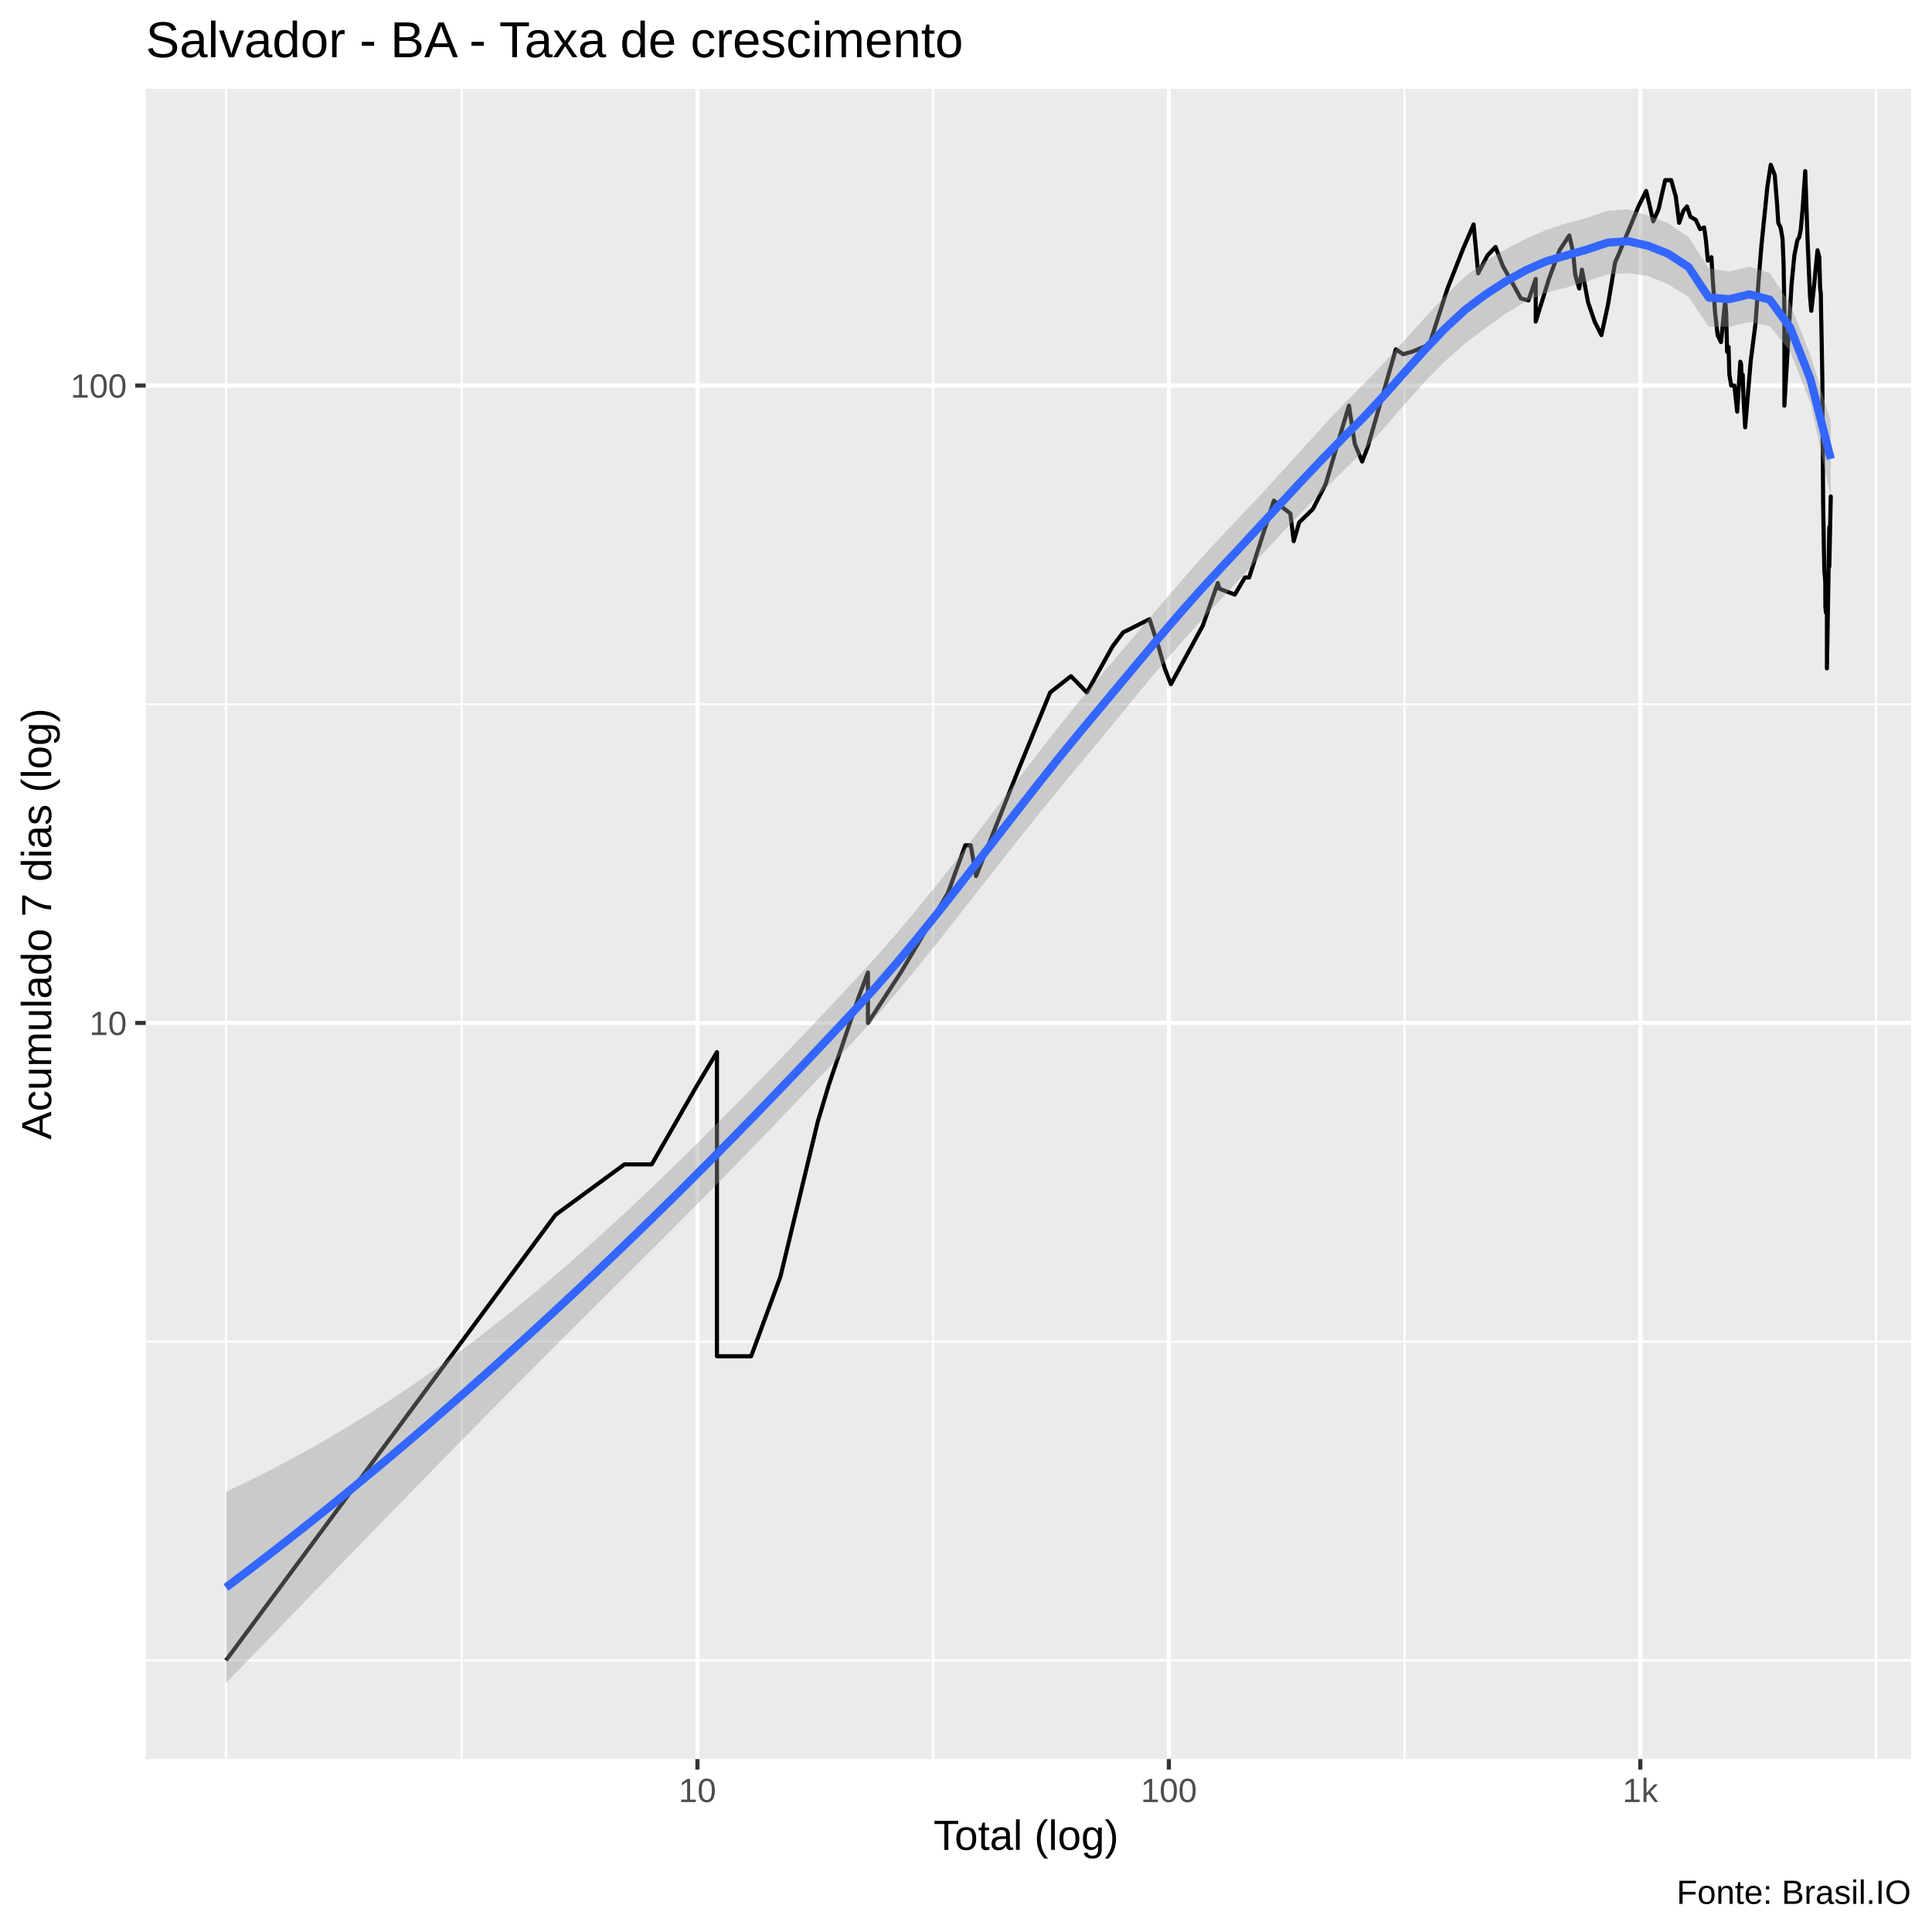
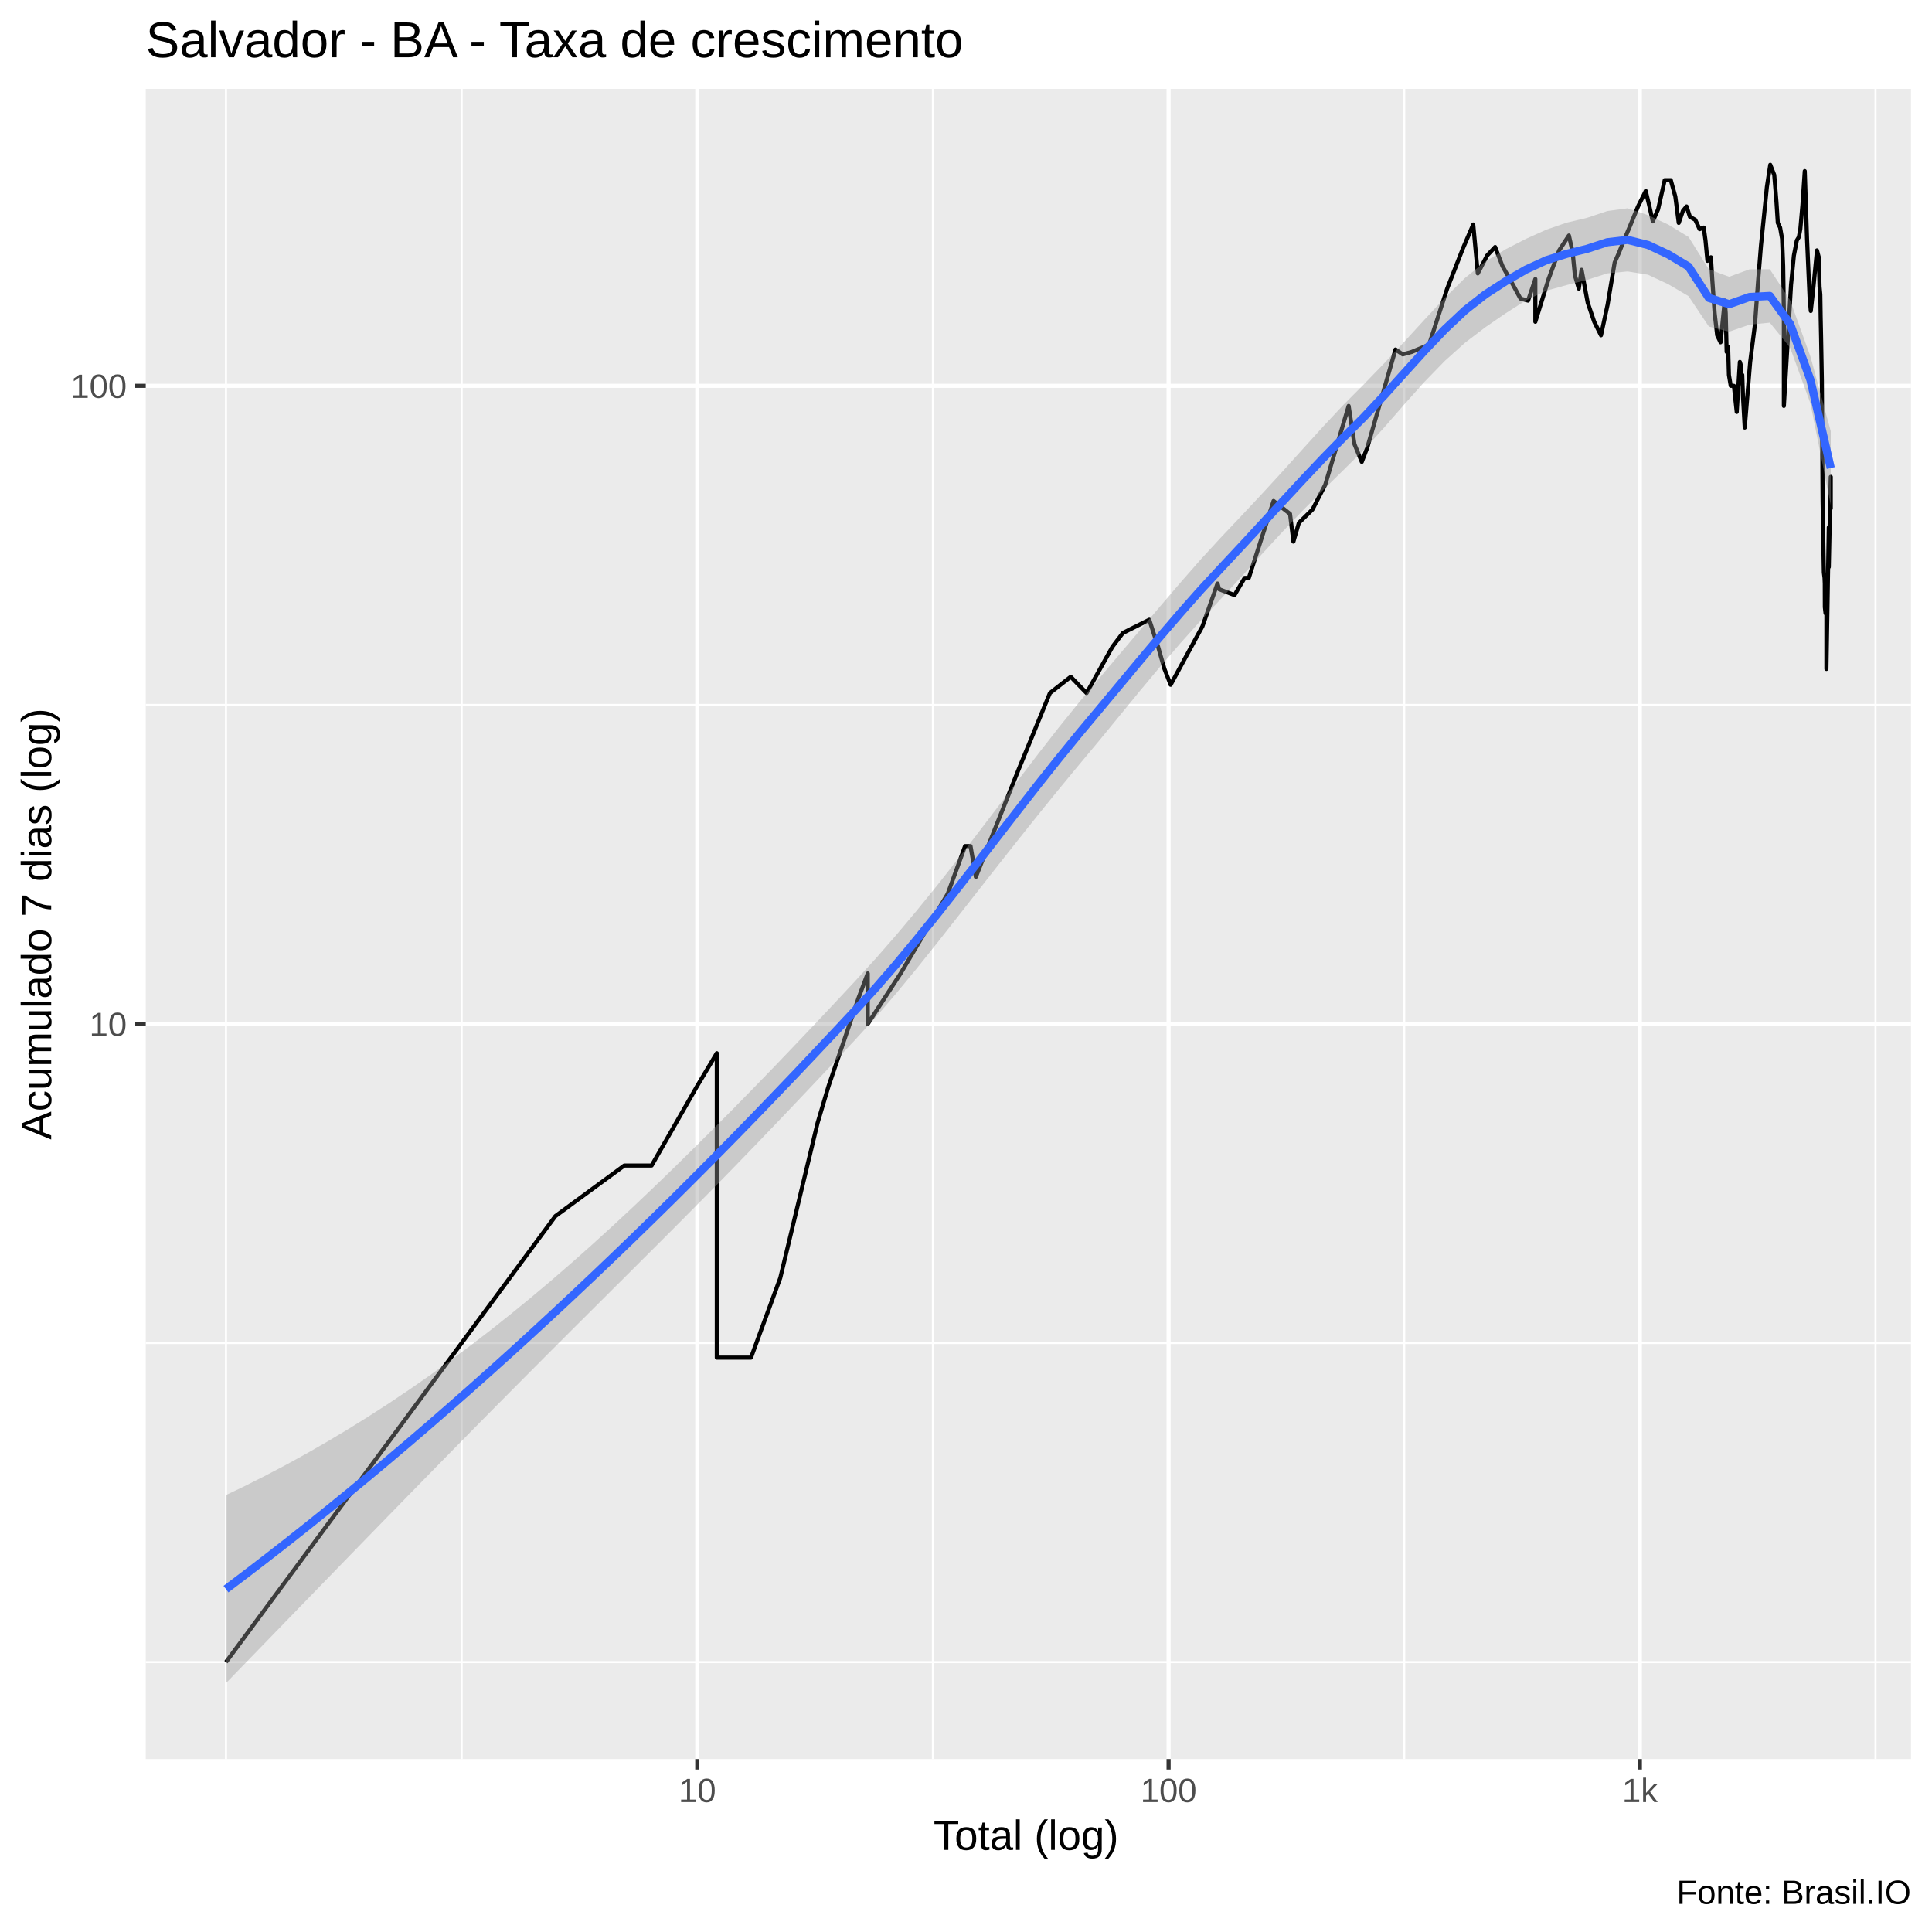
<svg xmlns="http://www.w3.org/2000/svg" viewBox="0 0 504.00 504.00">
  <defs>
    <style type="text/css">
    line, polyline, polygon, path, rect, circle {
      fill: none;
      stroke: #000000;
      stroke-linecap: round;
      stroke-linejoin: round;
      stroke-miterlimit: 10.00;
    }
  </style>
  </defs>
  <rect width="100%" height="100%" style="stroke: none; fill: #FFFFFF;" />
  <rect x="-0" y="0.00" width="504.00" height="504.00" style="stroke-width: 1.07; stroke: #FFFFFF; fill: #FFFFFF;" />
  <defs>
    <clipPath id="cpMzguMDJ8NDk4LjUyfDQ1OC44OHwyMy4xOQ==">
      <rect x="38.02" y="23.19" width="460.50" height="435.69" />
    </clipPath>
  </defs>
  <rect x="38.02" y="23.19" width="460.50" height="435.69" style="stroke-width: 1.07; stroke: none; fill: #EBEBEB;" clip-path="url(#cpMzguMDJ8NDk4LjUyfDQ1OC44OHwyMy4xOQ==)" />
-   <polyline points="38.02,433.14 498.52,433.14 " style="stroke-width: 0.53; stroke: #FFFFFF; stroke-linecap: butt;" clip-path="url(#cpMzguMDJ8NDk4LjUyfDQ1OC44OHwyMy4xOQ==)" />
-   <polyline points="38.02,350.00 498.52,350.00 " style="stroke-width: 0.53; stroke: #FFFFFF; stroke-linecap: butt;" clip-path="url(#cpMzguMDJ8NDk4LjUyfDQ1OC44OHwyMy4xOQ==)" />
-   <polyline points="38.02,183.72 498.52,183.72 " style="stroke-width: 0.53; stroke: #FFFFFF; stroke-linecap: butt;" clip-path="url(#cpMzguMDJ8NDk4LjUyfDQ1OC44OHwyMy4xOQ==)" />
+   <polyline points="38.02,433.59 498.52,433.59 " style="stroke-width: 0.53; stroke: #FFFFFF; stroke-linecap: butt;" clip-path="url(#cpMzguMDJ8NDk4LjUyfDQ1OC44OHwyMy4xOQ==)" />
+   <polyline points="38.02,350.36 498.52,350.36 " style="stroke-width: 0.53; stroke: #FFFFFF; stroke-linecap: butt;" clip-path="url(#cpMzguMDJ8NDk4LjUyfDQ1OC44OHwyMy4xOQ==)" />
+   <polyline points="38.02,183.89 498.52,183.89 " style="stroke-width: 0.53; stroke: #FFFFFF; stroke-linecap: butt;" clip-path="url(#cpMzguMDJ8NDk4LjUyfDQ1OC44OHwyMy4xOQ==)" />
  <polyline points="58.95,458.88 58.95,23.19 " style="stroke-width: 0.53; stroke: #FFFFFF; stroke-linecap: butt;" clip-path="url(#cpMzguMDJ8NDk4LjUyfDQ1OC44OHwyMy4xOQ==)" />
-   <polyline points="120.45,458.88 120.45,23.19 " style="stroke-width: 0.53; stroke: #FFFFFF; stroke-linecap: butt;" clip-path="url(#cpMzguMDJ8NDk4LjUyfDQ1OC44OHwyMy4xOQ==)" />
-   <polyline points="243.43,458.88 243.43,23.19 " style="stroke-width: 0.53; stroke: #FFFFFF; stroke-linecap: butt;" clip-path="url(#cpMzguMDJ8NDk4LjUyfDQ1OC44OHwyMy4xOQ==)" />
-   <polyline points="366.41,458.88 366.41,23.19 " style="stroke-width: 0.53; stroke: #FFFFFF; stroke-linecap: butt;" clip-path="url(#cpMzguMDJ8NDk4LjUyfDQ1OC44OHwyMy4xOQ==)" />
-   <polyline points="489.40,458.88 489.40,23.19 " style="stroke-width: 0.53; stroke: #FFFFFF; stroke-linecap: butt;" clip-path="url(#cpMzguMDJ8NDk4LjUyfDQ1OC44OHwyMy4xOQ==)" />
-   <polyline points="38.02,266.86 498.52,266.86 " style="stroke-width: 1.07; stroke: #FFFFFF; stroke-linecap: butt;" clip-path="url(#cpMzguMDJ8NDk4LjUyfDQ1OC44OHwyMy4xOQ==)" />
-   <polyline points="38.02,100.58 498.52,100.58 " style="stroke-width: 1.07; stroke: #FFFFFF; stroke-linecap: butt;" clip-path="url(#cpMzguMDJ8NDk4LjUyfDQ1OC44OHwyMy4xOQ==)" />
-   <polyline points="181.94,458.88 181.94,23.19 " style="stroke-width: 1.07; stroke: #FFFFFF; stroke-linecap: butt;" clip-path="url(#cpMzguMDJ8NDk4LjUyfDQ1OC44OHwyMy4xOQ==)" />
-   <polyline points="304.92,458.88 304.92,23.19 " style="stroke-width: 1.07; stroke: #FFFFFF; stroke-linecap: butt;" clip-path="url(#cpMzguMDJ8NDk4LjUyfDQ1OC44OHwyMy4xOQ==)" />
-   <polyline points="427.91,458.88 427.91,23.19 " style="stroke-width: 1.07; stroke: #FFFFFF; stroke-linecap: butt;" clip-path="url(#cpMzguMDJ8NDk4LjUyfDQ1OC44OHwyMy4xOQ==)" />
-   <polyline points="58.95,433.14 95.98,383.09 95.98,383.09 95.98,383.09 117.63,353.81 144.92,316.92 144.92,316.92 162.89,303.75 170.02,303.75 181.94,282.98 187.03,274.47 187.03,282.98 187.03,303.75 187.03,303.75 187.03,333.03 187.03,353.81 195.95,353.81 203.59,333.03 213.33,292.62 213.33,292.62 216.22,282.98 224.05,259.98 226.42,253.70 226.42,266.86 234.99,253.70 247.30,232.92 251.82,220.51 253.24,220.51 254.63,228.54 265.72,200.69 273.95,180.64 279.39,176.39 283.53,180.64 290.26,168.58 291.65,166.75 293.00,164.97 299.88,161.53 302.18,168.58 303.84,174.36 305.45,178.49 313.76,163.23 317.69,152.10 318.11,153.59 322.12,155.11 324.77,150.64 325.86,150.64 332.31,130.59 336.61,133.95 337.49,141.18 338.92,136.28 342.48,132.81 345.81,126.34 351.90,105.82 353.43,115.80 355.34,120.40 356.77,116.70 364.13,91.12 366.04,92.40 368.37,91.76 372.89,89.86 377.61,75.26 381.70,64.86 384.42,58.54 385.61,71.30 388.03,66.64 390.13,64.42 392.05,69.40 394.50,73.75 396.75,77.85 398.72,78.38 400.62,72.76 400.62,83.89 404.07,72.76 406.83,65.30 409.39,61.42 410.36,65.74 410.95,71.78 411.97,75.26 412.68,70.34 414.29,78.91 415.99,83.89 417.76,87.42 419.48,79.45 421.32,68.47 422.52,65.74 423.39,63.55 425.33,58.94 427.42,53.85 429.43,49.81 430.31,53.47 431.27,57.73 432.66,54.61 434.39,47.00 435.97,47.00 437.15,51.25 438.04,58.13 439.14,54.99 440.08,53.85 440.97,56.55 442.37,57.34 443.50,59.76 444.56,59.35 445.03,62.69 445.53,68.01 446.45,67.09 446.79,72.76 447.42,81.64 448.08,87.42 448.95,89.24 450.06,78.38 450.30,81.64 450.55,91.76 450.93,90.49 451.14,97.75 451.62,100.58 452.44,100.58 453.18,107.39 454.00,94.36 454.20,95.02 454.36,99.15 454.62,97.75 454.81,103.53 455.26,111.47 456.69,94.36 457.95,84.47 458.76,73.25 459.51,63.98 460.27,56.55 461.05,48.74 461.93,42.99 462.97,45.64 463.55,52.73 463.90,58.13 464.50,59.35 465.01,62.26 465.30,69.40 465.49,81.64 465.49,105.82 467.36,74.25 468.09,66.64 468.87,62.69 469.38,61.84 469.78,59.76 470.33,53.47 470.93,44.63 471.53,62.26 471.83,69.40 472.18,77.32 472.51,81.08 473.11,75.77 474.13,65.30 474.60,67.09 474.80,74.75 475.00,76.80 475.09,82.75 475.20,88.02 475.40,99.15 475.59,130.59 475.81,143.75 475.92,149.21 476.09,150.64 476.16,152.10 476.18,158.25 476.35,159.87 476.59,156.66 476.59,174.36 477.21,137.47 477.21,147.81 477.59,129.50 477.59,130.59 " style="stroke-width: 1.07; stroke-linecap: butt;" clip-path="url(#cpMzguMDJ8NDk4LjUyfDQ1OC44OHwyMy4xOQ==)" />
-   <polygon points="58.95,389.17 64.25,386.64 69.55,384.00 74.85,381.23 80.15,378.34 85.45,375.32 90.75,372.18 96.05,368.91 101.35,365.51 106.65,361.99 111.95,358.33 117.24,354.54 122.54,350.62 127.84,346.57 133.14,342.38 138.44,338.06 143.74,333.61 149.04,329.04 154.34,324.34 159.64,319.53 164.94,314.62 170.24,309.60 175.54,304.49 180.83,299.30 186.13,294.03 191.43,288.70 196.73,283.30 202.03,277.84 207.33,272.31 212.63,266.73 217.93,261.11 223.23,255.44 228.53,249.64 233.83,243.58 239.13,237.27 244.43,230.75 249.72,224.04 255.02,217.18 260.32,210.22 265.62,203.24 270.92,196.31 276.22,189.52 281.52,182.96 286.82,176.64 292.12,170.39 297.42,164.14 302.72,157.90 308.02,151.71 313.31,145.67 318.61,139.91 323.91,134.32 329.21,128.67 334.51,122.91 339.81,117.05 345.11,111.20 350.41,105.53 355.71,100.20 361.01,94.67 366.31,88.88 371.61,82.98 376.90,77.23 382.20,72.11 387.50,68.13 392.80,65.00 398.10,62.31 403.40,59.95 408.70,58.22 414.00,56.83 419.30,55.00 424.60,54.59 429.90,56.23 435.20,58.22 440.49,61.86 445.79,69.99 451.09,70.84 456.39,69.56 461.69,71.26 466.99,79.27 472.29,92.64 477.59,109.88 477.59,129.53 472.29,105.20 466.99,91.59 461.69,85.11 456.39,84.03 451.09,85.24 445.79,85.27 440.49,77.45 435.20,74.18 429.90,71.98 424.60,71.21 419.30,71.61 414.00,73.36 408.70,74.99 403.40,76.36 398.10,78.61 392.80,81.81 387.50,85.58 382.20,89.57 376.90,94.27 371.61,99.66 366.31,105.60 361.01,111.74 355.71,117.60 350.41,122.83 345.11,128.02 339.81,133.36 334.51,138.91 329.21,144.65 323.91,150.48 318.61,156.21 313.31,161.89 308.02,167.78 302.72,173.91 297.42,180.25 292.12,186.72 286.82,193.18 281.52,199.53 276.22,205.94 270.92,212.46 265.62,219.09 260.32,225.79 255.02,232.54 249.72,239.31 244.43,246.03 239.13,252.63 233.83,259.06 228.53,265.21 223.23,271.03 217.93,276.68 212.63,282.30 207.33,287.89 202.03,293.44 196.73,298.95 191.43,304.42 186.13,309.83 180.83,315.19 175.54,320.51 170.24,325.81 164.94,331.09 159.64,336.37 154.34,341.65 149.04,346.93 143.74,352.23 138.44,357.55 133.14,362.88 127.84,368.23 122.54,373.61 117.24,379.00 111.95,384.41 106.65,389.84 101.35,395.28 96.05,400.74 90.75,406.20 85.45,411.67 80.15,417.15 74.85,422.63 69.55,428.11 64.25,433.59 58.95,439.07 " style="stroke-width: 0.00; stroke: none; fill: #999999; fill-opacity: 0.40;" clip-path="url(#cpMzguMDJ8NDk4LjUyfDQ1OC44OHwyMy4xOQ==)" />
-   <polyline points="58.95,389.17 64.25,386.64 69.55,384.00 74.85,381.23 80.15,378.34 85.45,375.32 90.75,372.18 96.05,368.91 101.35,365.51 106.65,361.99 111.95,358.33 117.24,354.54 122.54,350.62 127.84,346.57 133.14,342.38 138.44,338.06 143.74,333.61 149.04,329.04 154.34,324.34 159.64,319.53 164.94,314.62 170.24,309.60 175.54,304.49 180.83,299.30 186.13,294.03 191.43,288.70 196.73,283.30 202.03,277.84 207.33,272.31 212.63,266.73 217.93,261.11 223.23,255.44 228.53,249.64 233.83,243.58 239.13,237.27 244.43,230.75 249.72,224.04 255.02,217.18 260.32,210.22 265.62,203.24 270.92,196.31 276.22,189.52 281.52,182.96 286.82,176.64 292.12,170.39 297.42,164.14 302.72,157.90 308.02,151.71 313.31,145.67 318.61,139.91 323.91,134.32 329.21,128.67 334.51,122.91 339.81,117.05 345.11,111.20 350.41,105.53 355.71,100.20 361.01,94.67 366.31,88.88 371.61,82.98 376.90,77.23 382.20,72.11 387.50,68.13 392.80,65.00 398.10,62.31 403.40,59.95 408.70,58.22 414.00,56.83 419.30,55.00 424.60,54.59 429.90,56.23 435.20,58.22 440.49,61.86 445.79,69.99 451.09,70.84 456.39,69.56 461.69,71.26 466.99,79.27 472.29,92.64 477.59,109.88 " style="stroke-width: 2.13; stroke: none;" clip-path="url(#cpMzguMDJ8NDk4LjUyfDQ1OC44OHwyMy4xOQ==)" />
-   <polyline points="477.59,129.53 472.29,105.20 466.99,91.59 461.69,85.11 456.39,84.03 451.09,85.24 445.79,85.27 440.49,77.45 435.20,74.18 429.90,71.98 424.60,71.21 419.30,71.61 414.00,73.36 408.70,74.99 403.40,76.36 398.10,78.61 392.80,81.81 387.50,85.58 382.20,89.57 376.90,94.27 371.61,99.66 366.31,105.60 361.01,111.74 355.71,117.60 350.41,122.83 345.11,128.02 339.81,133.36 334.51,138.91 329.21,144.65 323.91,150.48 318.61,156.21 313.31,161.89 308.02,167.78 302.72,173.91 297.42,180.25 292.12,186.72 286.82,193.18 281.52,199.53 276.22,205.94 270.92,212.46 265.62,219.09 260.32,225.79 255.02,232.54 249.72,239.31 244.43,246.03 239.13,252.63 233.83,259.06 228.53,265.21 223.23,271.03 217.93,276.68 212.63,282.30 207.33,287.89 202.03,293.44 196.73,298.95 191.43,304.42 186.13,309.83 180.83,315.19 175.54,320.51 170.24,325.81 164.94,331.09 159.64,336.37 154.34,341.65 149.04,346.93 143.74,352.23 138.44,357.55 133.14,362.88 127.84,368.23 122.54,373.61 117.24,379.00 111.95,384.41 106.65,389.84 101.35,395.28 96.05,400.74 90.75,406.20 85.45,411.67 80.15,417.15 74.85,422.63 69.55,428.11 64.25,433.59 58.95,439.07 " style="stroke-width: 2.13; stroke: none;" clip-path="url(#cpMzguMDJ8NDk4LjUyfDQ1OC44OHwyMy4xOQ==)" />
-   <polyline points="58.95,414.12 64.25,410.12 69.55,406.05 74.85,401.93 80.15,397.74 85.45,393.50 90.75,389.19 96.05,384.82 101.35,380.40 106.65,375.91 111.95,371.37 117.24,366.77 122.54,362.11 127.84,357.40 133.14,352.63 138.44,347.80 143.74,342.92 149.04,337.99 154.34,333.00 159.64,327.95 164.94,322.85 170.24,317.70 175.54,312.50 180.83,307.24 186.13,301.93 191.43,296.56 196.73,291.13 202.03,285.64 207.33,280.10 212.63,274.52 217.93,268.89 223.23,263.23 228.53,257.43 233.83,251.32 239.13,244.95 244.43,238.39 249.72,231.67 255.02,224.86 260.32,218.01 265.62,211.17 270.92,204.39 276.22,197.73 281.52,191.24 286.82,184.91 292.12,178.55 297.42,172.20 302.72,165.91 308.02,159.75 313.31,153.78 318.61,148.06 323.91,142.40 329.21,136.66 334.51,130.91 339.81,125.20 345.11,119.61 350.41,114.18 355.71,108.90 361.01,103.20 366.31,97.24 371.61,91.32 376.90,85.75 382.20,80.84 387.50,76.85 392.80,73.41 398.10,70.46 403.40,68.15 408.70,66.60 414.00,65.09 419.30,63.31 424.60,62.90 429.90,64.10 435.20,66.20 440.49,69.66 445.79,77.63 451.09,78.04 456.39,76.79 461.69,78.19 466.99,85.43 472.29,98.92 477.59,119.70 " style="stroke-width: 2.13; stroke: #3366FF; stroke-linecap: butt;" clip-path="url(#cpMzguMDJ8NDk4LjUyfDQ1OC44OHwyMy4xOQ==)" />
+   <polyline points="120.43,458.88 120.43,23.19 " style="stroke-width: 0.53; stroke: #FFFFFF; stroke-linecap: butt;" clip-path="url(#cpMzguMDJ8NDk4LjUyfDQ1OC44OHwyMy4xOQ==)" />
+   <polyline points="243.37,458.88 243.37,23.19 " style="stroke-width: 0.53; stroke: #FFFFFF; stroke-linecap: butt;" clip-path="url(#cpMzguMDJ8NDk4LjUyfDQ1OC44OHwyMy4xOQ==)" />
+   <polyline points="366.32,458.88 366.32,23.19 " style="stroke-width: 0.53; stroke: #FFFFFF; stroke-linecap: butt;" clip-path="url(#cpMzguMDJ8NDk4LjUyfDQ1OC44OHwyMy4xOQ==)" />
+   <polyline points="489.27,458.88 489.27,23.19 " style="stroke-width: 0.53; stroke: #FFFFFF; stroke-linecap: butt;" clip-path="url(#cpMzguMDJ8NDk4LjUyfDQ1OC44OHwyMy4xOQ==)" />
+   <polyline points="38.02,267.12 498.52,267.12 " style="stroke-width: 1.07; stroke: #FFFFFF; stroke-linecap: butt;" clip-path="url(#cpMzguMDJ8NDk4LjUyfDQ1OC44OHwyMy4xOQ==)" />
+   <polyline points="38.02,100.65 498.52,100.65 " style="stroke-width: 1.07; stroke: #FFFFFF; stroke-linecap: butt;" clip-path="url(#cpMzguMDJ8NDk4LjUyfDQ1OC44OHwyMy4xOQ==)" />
+   <polyline points="181.90,458.88 181.90,23.19 " style="stroke-width: 1.07; stroke: #FFFFFF; stroke-linecap: butt;" clip-path="url(#cpMzguMDJ8NDk4LjUyfDQ1OC44OHwyMy4xOQ==)" />
+   <polyline points="304.85,458.88 304.85,23.19 " style="stroke-width: 1.07; stroke: #FFFFFF; stroke-linecap: butt;" clip-path="url(#cpMzguMDJ8NDk4LjUyfDQ1OC44OHwyMy4xOQ==)" />
+   <polyline points="427.79,458.88 427.79,23.19 " style="stroke-width: 1.07; stroke: #FFFFFF; stroke-linecap: butt;" clip-path="url(#cpMzguMDJ8NDk4LjUyfDQ1OC44OHwyMy4xOQ==)" />
+   <polyline points="58.95,433.59 95.96,383.48 95.96,383.48 95.96,383.48 117.61,354.17 144.89,317.24 144.89,317.24 162.86,304.05 169.99,304.05 181.90,283.25 186.99,274.74 186.99,283.25 186.99,304.05 186.99,304.05 186.99,333.37 186.99,354.17 195.91,354.17 203.55,333.37 213.29,292.91 213.29,292.91 216.17,283.25 224.00,260.23 226.37,253.94 226.37,267.12 234.94,253.94 247.24,233.14 251.76,220.72 253.18,220.72 254.57,228.76 265.66,200.88 273.89,180.80 279.32,176.55 283.46,180.80 290.19,168.73 291.58,166.89 292.93,165.11 299.81,161.67 302.11,168.73 303.77,174.51 305.38,178.64 313.69,163.37 317.61,152.22 318.03,153.71 322.05,155.24 324.69,150.76 325.78,150.76 332.23,130.69 336.53,134.05 337.41,141.29 338.84,136.39 342.39,132.91 345.72,126.44 351.82,105.90 353.34,115.88 355.25,120.49 356.68,116.78 364.04,91.18 365.94,92.45 368.27,91.81 372.80,89.92 377.52,75.30 381.60,64.88 384.32,58.56 385.51,71.33 387.93,66.67 390.03,64.44 391.95,69.43 394.40,73.78 396.64,77.89 398.62,78.42 400.52,72.79 400.52,83.94 403.97,72.79 406.73,65.32 409.28,61.44 410.25,65.77 410.84,71.82 411.86,75.30 412.58,70.38 414.18,78.95 415.88,83.94 417.65,87.47 419.37,79.49 421.21,68.50 422.41,65.77 423.28,63.57 425.22,58.96 427.31,53.86 429.32,49.82 430.20,53.49 431.16,57.75 432.54,54.62 434.27,47.01 435.86,47.01 437.04,51.26 437.93,58.15 439.02,55.01 439.97,53.86 440.85,56.56 442.25,57.35 443.38,59.78 444.45,59.37 444.91,62.71 445.42,68.04 446.33,67.12 446.67,72.79 447.30,81.68 447.96,87.47 448.84,89.30 449.94,78.42 450.19,81.68 450.43,91.81 450.82,90.54 451.02,97.81 451.50,100.65 452.32,100.65 453.06,107.47 453.88,94.42 454.08,95.08 454.24,99.22 454.50,97.81 454.70,103.60 455.15,111.55 456.57,94.42 457.83,84.52 458.64,73.29 459.39,64.01 460.15,56.56 460.93,48.75 461.81,42.99 462.85,45.64 463.43,52.74 463.78,58.15 464.38,59.37 464.89,62.28 465.18,69.43 465.36,81.68 465.36,105.90 467.23,74.29 467.97,66.67 468.74,62.71 469.26,61.86 469.65,59.78 470.21,53.49 470.81,44.64 471.40,62.28 471.71,69.43 472.06,77.36 472.38,81.13 472.98,75.81 474.00,65.32 474.47,67.12 474.67,74.79 474.87,76.84 474.96,82.80 475.07,88.07 475.27,99.22 475.47,130.69 475.69,143.87 475.79,149.33 475.97,150.76 476.03,152.22 476.05,158.38 476.23,160.00 476.46,156.79 476.46,174.51 477.08,137.58 477.08,147.93 477.46,129.60 477.59,124.40 477.59,132.91 " style="stroke-width: 1.07; stroke-linecap: butt;" clip-path="url(#cpMzguMDJ8NDk4LjUyfDQ1OC44OHwyMy4xOQ==)" />
+   <polygon points="58.95,390.02 64.25,387.47 69.55,384.79 74.85,382.00 80.15,379.08 85.45,376.03 90.75,372.87 96.05,369.57 101.35,366.15 106.65,362.60 111.95,358.92 117.24,355.11 122.54,351.17 127.84,347.10 133.14,342.89 138.44,338.56 143.74,334.10 149.04,329.51 154.34,324.80 159.64,319.98 164.94,315.05 170.24,310.02 175.54,304.90 180.83,299.70 186.13,294.43 191.43,289.09 196.73,283.68 202.03,278.21 207.33,272.67 212.63,267.09 217.93,261.45 223.23,255.77 228.53,249.96 233.83,243.89 239.13,237.57 244.43,231.04 249.72,224.31 255.02,217.44 260.32,210.48 265.62,203.49 270.92,196.55 276.22,189.76 281.52,183.19 286.82,176.87 292.12,170.60 297.42,164.35 302.72,158.09 308.02,151.89 313.31,145.85 318.61,140.09 323.91,134.49 329.21,128.83 334.51,123.06 339.81,117.19 345.11,111.34 350.41,105.67 355.71,100.34 361.01,94.86 366.31,89.18 371.61,83.39 376.90,77.71 382.20,72.49 387.50,68.23 392.80,65.01 398.10,62.30 403.40,59.91 408.70,58.08 414.00,56.83 419.30,55.05 424.60,54.34 429.90,56.12 435.20,58.59 440.49,61.82 445.79,70.26 451.09,72.20 456.39,70.26 461.69,70.23 466.99,78.34 472.29,93.01 477.59,112.49 477.59,131.72 472.29,105.23 466.99,90.70 461.69,84.17 456.39,84.70 451.09,86.53 445.79,85.19 440.49,77.26 435.20,74.14 429.90,71.67 424.60,70.81 419.30,71.32 414.00,73.02 408.70,74.36 403.40,75.84 398.10,78.34 392.80,81.71 387.50,85.36 382.20,89.39 376.90,94.16 371.61,99.60 366.31,105.53 361.01,111.62 355.71,117.44 350.41,122.68 345.11,127.88 339.81,133.22 334.51,138.78 329.21,144.53 323.91,150.37 318.61,156.11 313.31,161.80 308.02,167.70 302.72,173.83 297.42,180.17 292.12,186.65 286.82,193.12 281.52,199.47 276.22,205.89 270.92,212.43 265.62,219.07 260.32,225.78 255.02,232.55 249.72,239.32 244.43,246.05 239.13,252.67 233.83,259.10 228.53,265.27 223.23,271.09 217.93,276.76 212.63,282.38 207.33,287.98 202.03,293.54 196.73,299.06 191.43,304.54 186.13,309.96 180.83,315.32 175.54,320.65 170.24,325.95 164.94,331.24 159.64,336.52 154.34,341.81 149.04,347.09 143.74,352.39 138.44,357.71 133.14,363.04 127.84,368.39 122.54,373.76 117.24,379.15 111.95,384.55 106.65,389.97 101.35,395.40 96.05,400.85 90.75,406.30 85.45,411.76 80.15,417.22 74.85,422.68 69.55,428.15 64.25,433.61 58.95,439.07 " style="stroke-width: 0.00; stroke: none; fill: #999999; fill-opacity: 0.40;" clip-path="url(#cpMzguMDJ8NDk4LjUyfDQ1OC44OHwyMy4xOQ==)" />
+   <polyline points="58.95,390.02 64.25,387.47 69.55,384.79 74.85,382.00 80.15,379.08 85.45,376.03 90.75,372.87 96.05,369.57 101.35,366.15 106.65,362.60 111.95,358.92 117.24,355.11 122.54,351.17 127.84,347.10 133.14,342.89 138.44,338.56 143.74,334.10 149.04,329.51 154.34,324.80 159.64,319.98 164.94,315.05 170.24,310.02 175.54,304.90 180.83,299.70 186.13,294.43 191.43,289.09 196.73,283.68 202.03,278.21 207.33,272.67 212.63,267.09 217.93,261.45 223.23,255.77 228.53,249.96 233.83,243.89 239.13,237.57 244.43,231.04 249.72,224.31 255.02,217.44 260.32,210.48 265.62,203.49 270.92,196.55 276.22,189.76 281.52,183.19 286.82,176.87 292.12,170.60 297.42,164.35 302.72,158.09 308.02,151.89 313.31,145.85 318.61,140.09 323.91,134.49 329.21,128.83 334.51,123.06 339.81,117.19 345.11,111.34 350.41,105.67 355.71,100.34 361.01,94.86 366.31,89.18 371.61,83.39 376.90,77.71 382.20,72.49 387.50,68.23 392.80,65.01 398.10,62.30 403.40,59.91 408.70,58.08 414.00,56.83 419.30,55.05 424.60,54.34 429.90,56.12 435.20,58.59 440.49,61.82 445.79,70.26 451.09,72.20 456.39,70.26 461.69,70.23 466.99,78.34 472.29,93.01 477.59,112.49 " style="stroke-width: 2.13; stroke: none;" clip-path="url(#cpMzguMDJ8NDk4LjUyfDQ1OC44OHwyMy4xOQ==)" />
+   <polyline points="477.59,131.72 472.29,105.23 466.99,90.70 461.69,84.17 456.39,84.70 451.09,86.53 445.79,85.19 440.49,77.26 435.20,74.14 429.90,71.67 424.60,70.81 419.30,71.32 414.00,73.02 408.70,74.36 403.40,75.84 398.10,78.34 392.80,81.71 387.50,85.36 382.20,89.39 376.90,94.16 371.61,99.60 366.31,105.53 361.01,111.62 355.71,117.44 350.41,122.68 345.11,127.88 339.81,133.22 334.51,138.78 329.21,144.53 323.91,150.37 318.61,156.11 313.31,161.80 308.02,167.70 302.72,173.83 297.42,180.17 292.12,186.65 286.82,193.12 281.52,199.47 276.22,205.89 270.92,212.43 265.62,219.07 260.32,225.78 255.02,232.55 249.72,239.32 244.43,246.05 239.13,252.67 233.83,259.10 228.53,265.27 223.23,271.09 217.93,276.76 212.63,282.38 207.33,287.98 202.03,293.54 196.73,299.06 191.43,304.54 186.13,309.96 180.83,315.32 175.54,320.65 170.24,325.95 164.94,331.24 159.64,336.52 154.34,341.81 149.04,347.09 143.74,352.39 138.44,357.71 133.14,363.04 127.84,368.39 122.54,373.76 117.24,379.15 111.95,384.55 106.65,389.97 101.35,395.40 96.05,400.85 90.75,406.30 85.45,411.76 80.15,417.22 74.85,422.68 69.55,428.15 64.25,433.61 58.95,439.07 " style="stroke-width: 2.13; stroke: none;" clip-path="url(#cpMzguMDJ8NDk4LjUyfDQ1OC44OHwyMy4xOQ==)" />
+   <polyline points="58.95,414.55 64.25,410.54 69.55,406.47 74.85,402.34 80.15,398.15 85.45,393.89 90.75,389.58 96.05,385.21 101.35,380.78 106.65,376.29 111.95,371.74 117.24,367.13 122.54,362.47 127.84,357.74 133.14,352.97 138.44,348.13 143.74,343.24 149.04,338.30 154.34,333.30 159.64,328.25 164.94,323.15 170.24,317.99 175.54,312.78 180.83,307.51 186.13,302.19 191.43,296.81 196.73,291.37 202.03,285.87 207.33,280.33 212.63,274.73 217.93,269.10 223.23,263.43 228.53,257.62 233.83,251.50 239.13,245.12 244.43,238.54 249.72,231.82 255.02,224.99 260.32,218.13 265.62,211.28 270.92,204.49 276.22,197.83 281.52,191.33 286.82,184.99 292.12,178.62 297.42,172.26 302.72,165.96 308.02,159.80 313.31,153.82 318.61,148.10 323.91,142.43 329.21,136.68 334.51,130.92 339.81,125.21 345.11,119.61 350.41,114.18 355.71,108.89 361.01,103.24 366.31,97.35 371.61,91.49 376.90,85.93 382.20,80.94 387.50,76.79 392.80,73.36 398.10,70.32 403.40,67.88 408.70,66.22 414.00,64.92 419.30,63.19 424.60,62.58 429.90,63.90 435.20,66.37 440.49,69.54 445.79,77.72 451.09,79.36 456.39,77.48 461.69,77.20 466.99,84.52 472.29,99.12 477.59,122.10 " style="stroke-width: 2.13; stroke: #3366FF; stroke-linecap: butt;" clip-path="url(#cpMzguMDJ8NDk4LjUyfDQ1OC44OHwyMy4xOQ==)" />
  <defs>
    <clipPath id="cpMC4wMHw1MDQuMDB8NTA0LjAwfDAuMDA=">
      <rect x="0.00" y="0.00" width="504.00" height="504.00" />
    </clipPath>
  </defs>
  <g clip-path="url(#cpMC4wMHw1MDQuMDB8NTA0LjAwfDAuMDA=)">
-     <text x="23.30" y="270.01" style="font-size: 8.80px; fill: #4D4D4D; font-family: Arial;" textLength="9.79px" lengthAdjust="spacingAndGlyphs">10</text>
+     <text x="23.30" y="270.27" style="font-size: 8.80px; fill: #4D4D4D; font-family: Arial;" textLength="9.79px" lengthAdjust="spacingAndGlyphs">10</text>
  </g>
  <g clip-path="url(#cpMC4wMHw1MDQuMDB8NTA0LjAwfDAuMDA=)">
-     <text x="18.41" y="103.73" style="font-size: 8.80px; fill: #4D4D4D; font-family: Arial;" textLength="14.68px" lengthAdjust="spacingAndGlyphs">100</text>
+     <text x="18.41" y="103.80" style="font-size: 8.80px; fill: #4D4D4D; font-family: Arial;" textLength="14.68px" lengthAdjust="spacingAndGlyphs">100</text>
  </g>
-   <polyline points="35.28,266.86 38.02,266.86 " style="stroke-width: 1.07; stroke: #333333; stroke-linecap: butt;" clip-path="url(#cpMC4wMHw1MDQuMDB8NTA0LjAwfDAuMDA=)" />
-   <polyline points="35.28,100.58 38.02,100.58 " style="stroke-width: 1.07; stroke: #333333; stroke-linecap: butt;" clip-path="url(#cpMC4wMHw1MDQuMDB8NTA0LjAwfDAuMDA=)" />
-   <polyline points="181.94,461.62 181.94,458.88 " style="stroke-width: 1.07; stroke: #333333; stroke-linecap: butt;" clip-path="url(#cpMC4wMHw1MDQuMDB8NTA0LjAwfDAuMDA=)" />
-   <polyline points="304.92,461.62 304.92,458.88 " style="stroke-width: 1.07; stroke: #333333; stroke-linecap: butt;" clip-path="url(#cpMC4wMHw1MDQuMDB8NTA0LjAwfDAuMDA=)" />
-   <polyline points="427.91,461.62 427.91,458.88 " style="stroke-width: 1.07; stroke: #333333; stroke-linecap: butt;" clip-path="url(#cpMC4wMHw1MDQuMDB8NTA0LjAwfDAuMDA=)" />
+   <polyline points="35.28,267.12 38.02,267.12 " style="stroke-width: 1.07; stroke: #333333; stroke-linecap: butt;" clip-path="url(#cpMC4wMHw1MDQuMDB8NTA0LjAwfDAuMDA=)" />
+   <polyline points="35.28,100.65 38.02,100.65 " style="stroke-width: 1.07; stroke: #333333; stroke-linecap: butt;" clip-path="url(#cpMC4wMHw1MDQuMDB8NTA0LjAwfDAuMDA=)" />
+   <polyline points="181.90,461.62 181.90,458.88 " style="stroke-width: 1.07; stroke: #333333; stroke-linecap: butt;" clip-path="url(#cpMC4wMHw1MDQuMDB8NTA0LjAwfDAuMDA=)" />
+   <polyline points="304.85,461.62 304.85,458.88 " style="stroke-width: 1.07; stroke: #333333; stroke-linecap: butt;" clip-path="url(#cpMC4wMHw1MDQuMDB8NTA0LjAwfDAuMDA=)" />
+   <polyline points="427.79,461.62 427.79,458.88 " style="stroke-width: 1.07; stroke: #333333; stroke-linecap: butt;" clip-path="url(#cpMC4wMHw1MDQuMDB8NTA0LjAwfDAuMDA=)" />
  <g clip-path="url(#cpMC4wMHw1MDQuMDB8NTA0LjAwfDAuMDA=)">
-     <text x="177.04" y="470.11" style="font-size: 8.80px; fill: #4D4D4D; font-family: Arial;" textLength="9.79px" lengthAdjust="spacingAndGlyphs">10</text>
+     <text x="177.01" y="470.11" style="font-size: 8.80px; fill: #4D4D4D; font-family: Arial;" textLength="9.79px" lengthAdjust="spacingAndGlyphs">10</text>
  </g>
  <g clip-path="url(#cpMC4wMHw1MDQuMDB8NTA0LjAwfDAuMDA=)">
-     <text x="297.58" y="470.11" style="font-size: 8.80px; fill: #4D4D4D; font-family: Arial;" textLength="14.68px" lengthAdjust="spacingAndGlyphs">100</text>
+     <text x="297.51" y="470.11" style="font-size: 8.80px; fill: #4D4D4D; font-family: Arial;" textLength="14.68px" lengthAdjust="spacingAndGlyphs">100</text>
  </g>
  <g clip-path="url(#cpMC4wMHw1MDQuMDB8NTA0LjAwfDAuMDA=)">
-     <text x="423.26" y="470.11" style="font-size: 8.80px; fill: #4D4D4D; font-family: Arial;" textLength="9.29px" lengthAdjust="spacingAndGlyphs">1k</text>
+     <text x="423.15" y="470.11" style="font-size: 8.80px; fill: #4D4D4D; font-family: Arial;" textLength="9.29px" lengthAdjust="spacingAndGlyphs">1k</text>
  </g>
  <g clip-path="url(#cpMC4wMHw1MDQuMDB8NTA0LjAwfDAuMDA=)">
    <text x="243.51" y="482.57" style="font-size: 11.00px; font-family: Arial;" textLength="49.52px" lengthAdjust="spacingAndGlyphs">Total (log)</text>
  </g>
  <g clip-path="url(#cpMC4wMHw1MDQuMDB8NTA0LjAwfDAuMDA=)">
    <text transform="translate(13.35,297.28) rotate(-90)" style="font-size: 11.00px; font-family: Arial;" textLength="112.50px" lengthAdjust="spacingAndGlyphs">Acumulado 7 dias (log)</text>
  </g>
  <g clip-path="url(#cpMC4wMHw1MDQuMDB8NTA0LjAwfDAuMDA=)">
    <text x="38.02" y="14.93" style="font-size: 13.20px; font-family: Arial;" textLength="215.69px" lengthAdjust="spacingAndGlyphs">Salvador - BA - Taxa de crescimento</text>
  </g>
  <g clip-path="url(#cpMC4wMHw1MDQuMDB8NTA0LjAwfDAuMDA=)">
    <text x="437.39" y="496.67" style="font-size: 8.80px; font-family: Arial;" textLength="61.13px" lengthAdjust="spacingAndGlyphs">Fonte: Brasil.IO</text>
  </g>
</svg>
